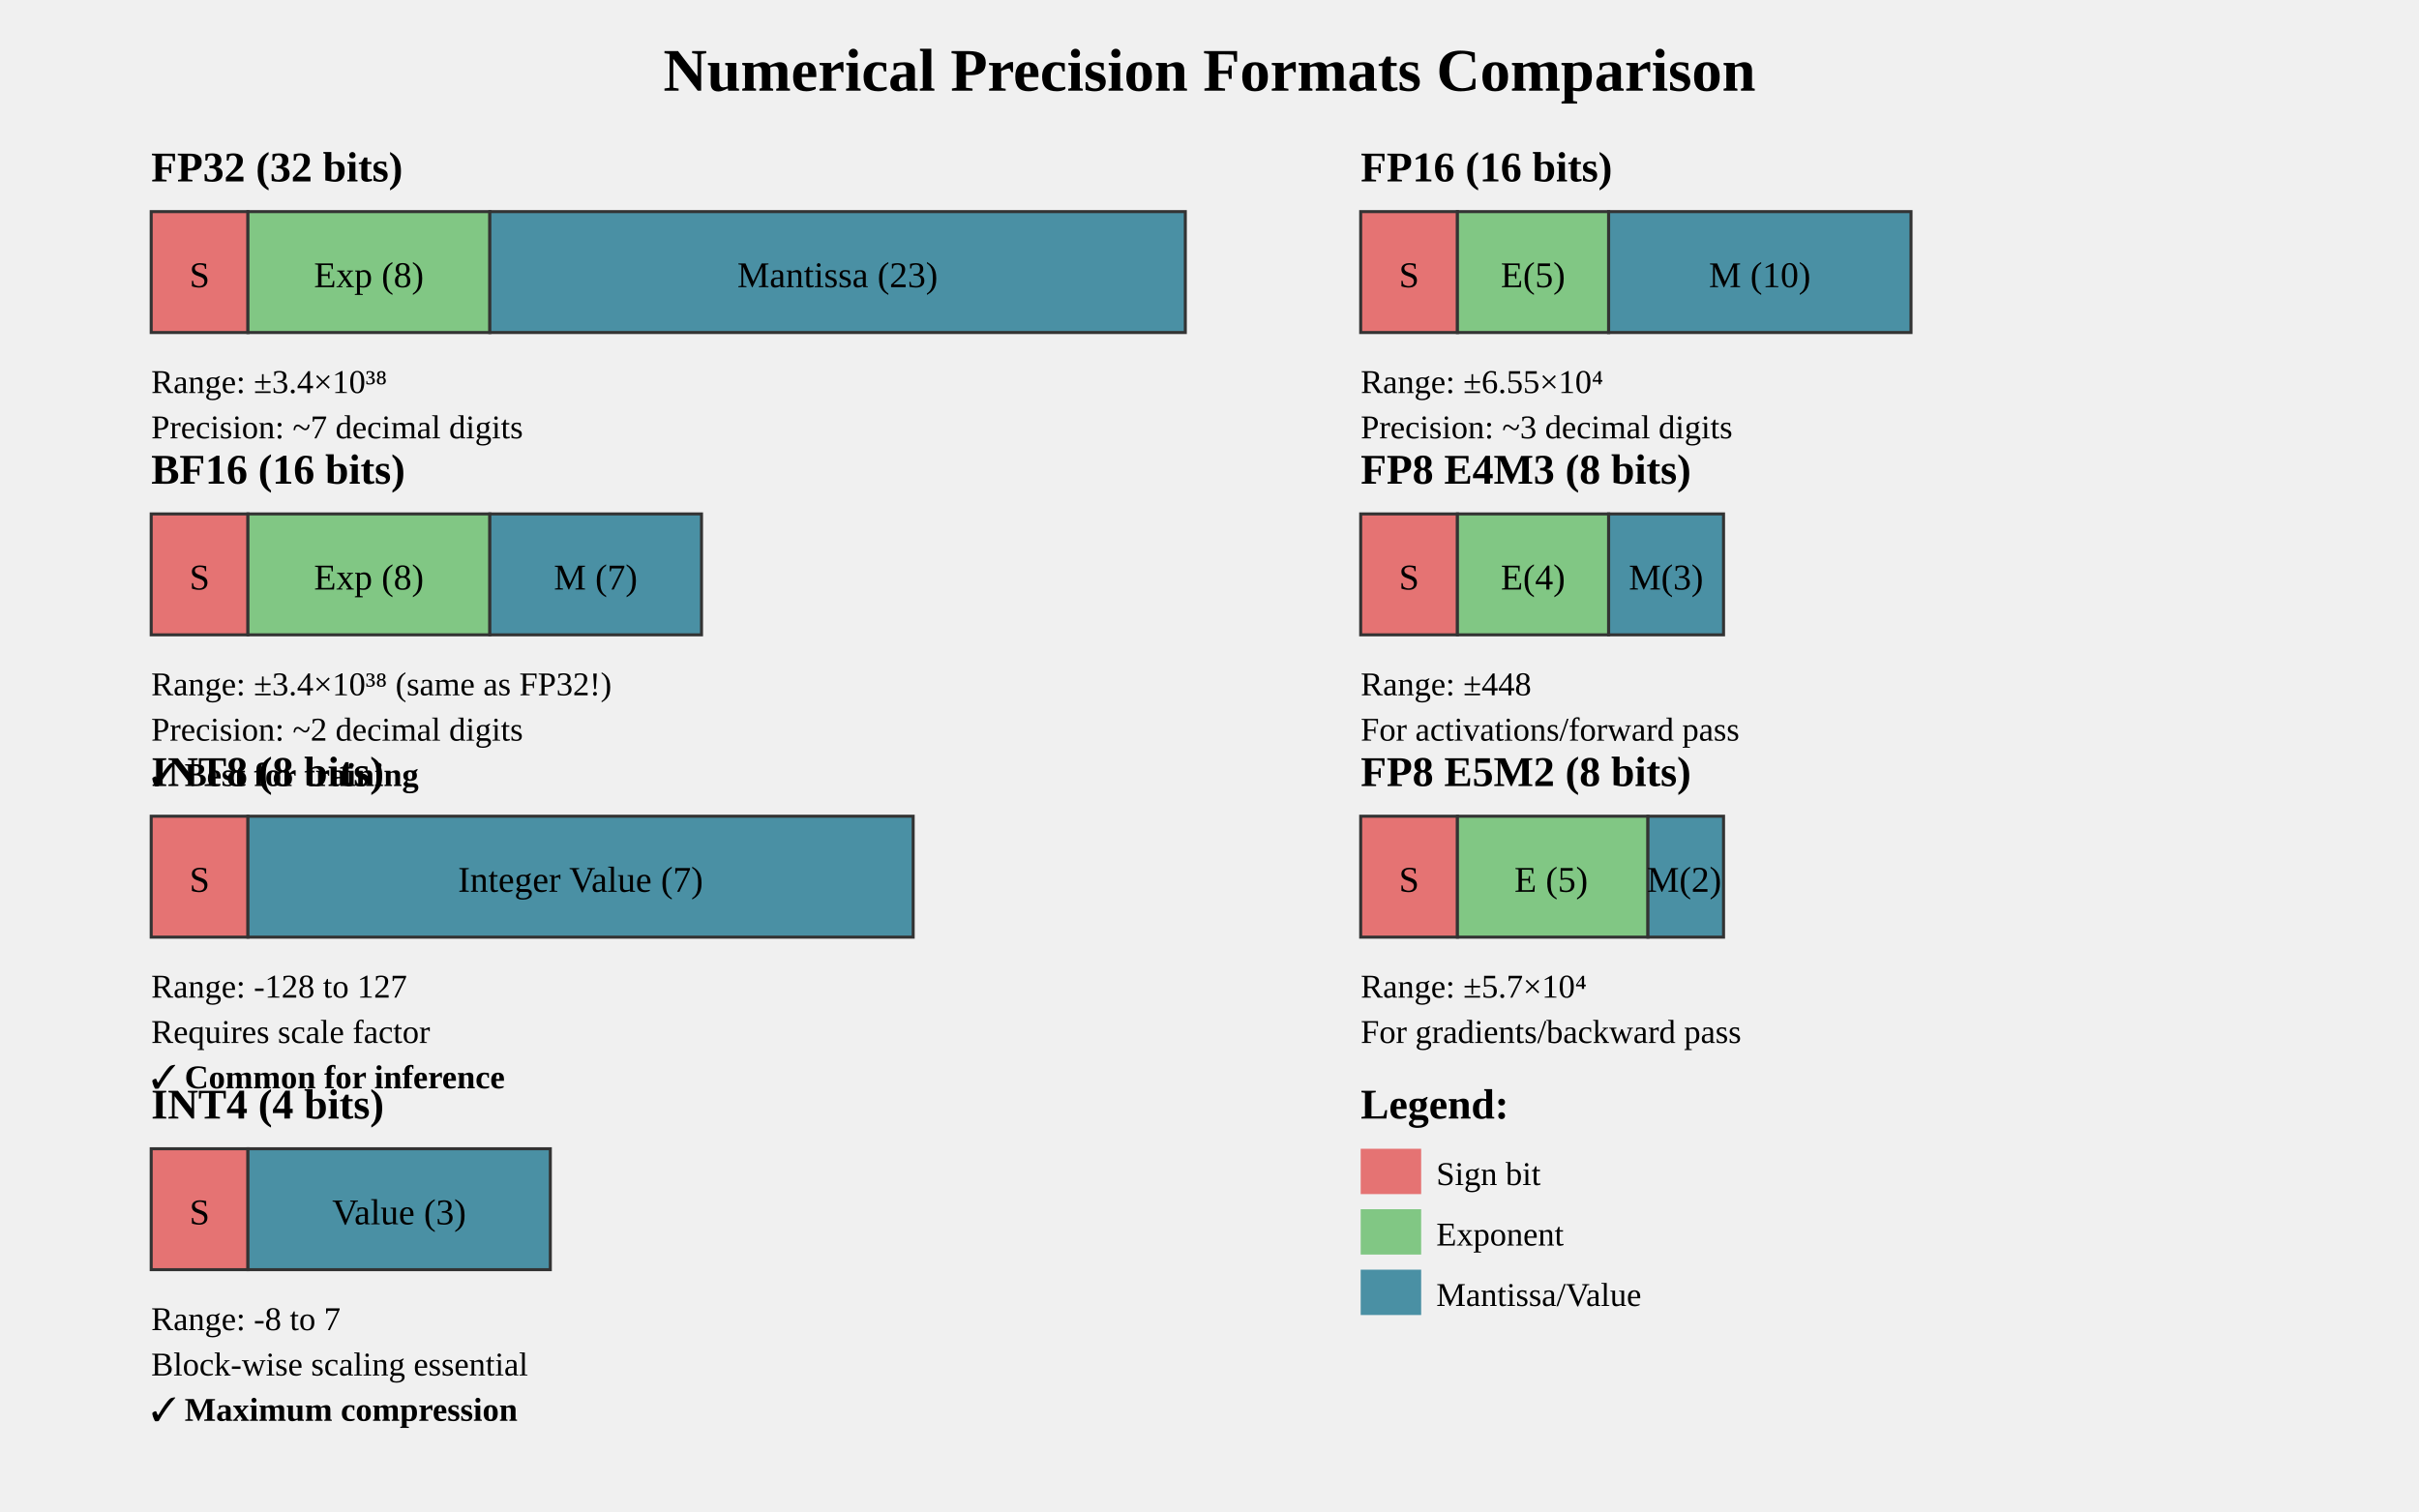
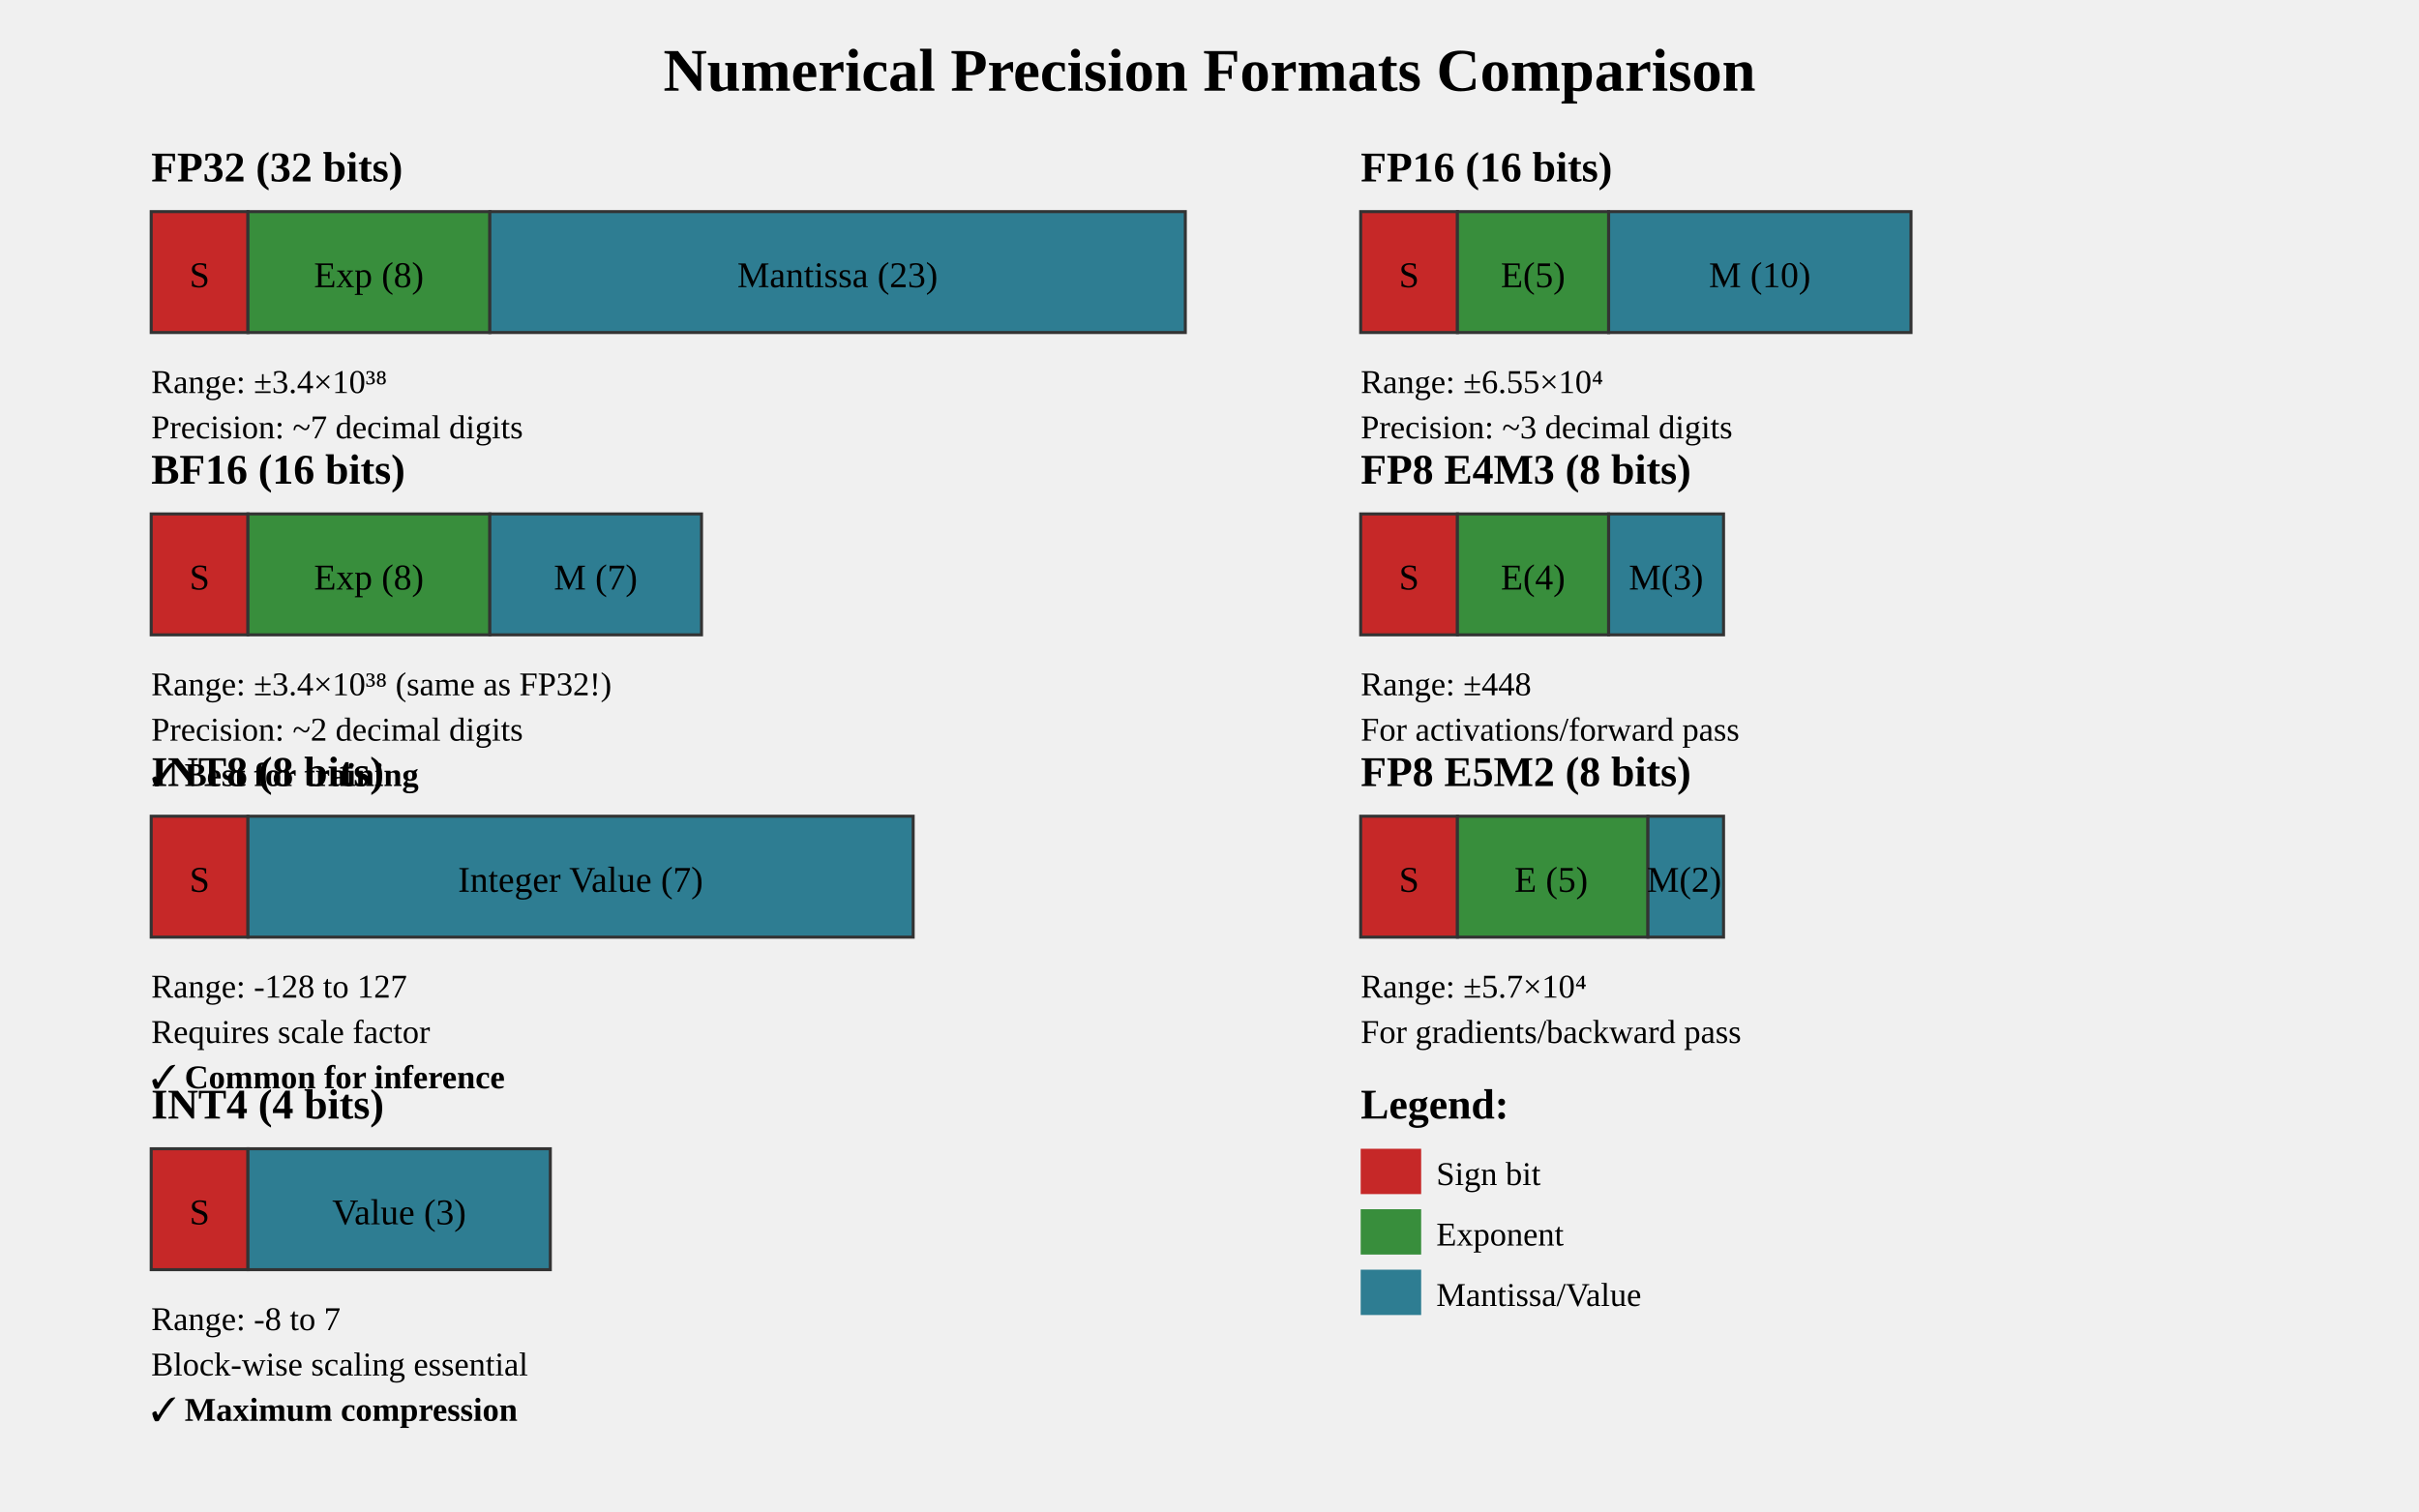
<svg xmlns="http://www.w3.org/2000/svg" viewBox="0 0 800 500">
  <style>
    /* Light mode (default) */
    text { fill: #000000; }
    .axis-text { fill: #000000; }
    .label-text { fill: #666666; }
    line[stroke="#333"] { stroke: #333333; }
+ 
+ 

    /* Dark mode */
    @media (prefers-color-scheme: dark) {
      text { fill: #ffffff; }
      .axis-text { fill: #ffffff; }
      .label-text { fill: #cccccc; }
      line[stroke="#333"] { stroke: #cccccc; }

      /* Keep white text white in dark mode (for colored backgrounds) */
      text[fill="#fff"],
      text[fill="#ffffff"],
      text[fill="white"] {
        fill: #ffffff;
      }

      /* Keep colored text readable in dark mode */
-       text[fill="#E57373"] { fill: #ef5350; }
-       text[fill="#81C784"] { fill: #66bb6a; }
      text[fill="#FFB74D"] { fill: #ffa726; }
-       text[fill="#4A90A4"] { fill: #4fc3f7; }
+ 
+       /* Darken colored backgrounds for white text contrast */
+       rect[fill="#c62828"] { fill: #8b3d3d; }
+       rect[fill="#388e3c"] { fill: #4a7c4e; }
+       rect[fill="#2e7d92"] { fill: #2d5f6f; }
    }
  </style>
  <text x="400" y="30" font-size="20" font-weight="bold" fill="#333" text-anchor="middle">
    Numerical Precision Formats Comparison
  </text>
  <g transform="translate(50, 60)">
    <text x="0" y="0" font-size="14" font-weight="bold" fill="#333">FP32 (32 bits)</text>
-     <rect x="0" y="10" width="32" height="40" fill="#E57373" stroke="#333" stroke-width="1" />
-     <rect x="32" y="10" width="80" height="40" fill="#81C784" stroke="#333" stroke-width="1" />
-     <rect x="112" y="10" width="230" height="40" fill="#4A90A4" stroke="#333" stroke-width="1" />
+     <rect x="0" y="10" width="32" height="40" fill="#c62828" stroke="#333" stroke-width="1" />
+     <rect x="32" y="10" width="80" height="40" fill="#388e3c" stroke="#333" stroke-width="1" />
+     <rect x="112" y="10" width="230" height="40" fill="#2e7d92" stroke="#333" stroke-width="1" />
    <text x="16" y="35" font-size="12" fill="#fff" text-anchor="middle">S</text>
    <text x="72" y="35" font-size="12" fill="#fff" text-anchor="middle">Exp (8)</text>
    <text x="227" y="35" font-size="12" fill="#fff" text-anchor="middle">Mantissa (23)</text>
    <text x="0" y="70" font-size="11" fill="#666">Range: ±3.4×10³⁸</text>
    <text x="0" y="85" font-size="11" fill="#666">Precision: ~7 decimal digits</text>
  </g>
  <g transform="translate(450, 60)">
    <text x="0" y="0" font-size="14" font-weight="bold" fill="#333">FP16 (16 bits)</text>
-     <rect x="0" y="10" width="32" height="40" fill="#E57373" stroke="#333" stroke-width="1" />
-     <rect x="32" y="10" width="50" height="40" fill="#81C784" stroke="#333" stroke-width="1" />
-     <rect x="82" y="10" width="100" height="40" fill="#4A90A4" stroke="#333" stroke-width="1" />
+     <rect x="0" y="10" width="32" height="40" fill="#c62828" stroke="#333" stroke-width="1" />
+     <rect x="32" y="10" width="50" height="40" fill="#388e3c" stroke="#333" stroke-width="1" />
+     <rect x="82" y="10" width="100" height="40" fill="#2e7d92" stroke="#333" stroke-width="1" />
    <text x="16" y="35" font-size="12" fill="#fff" text-anchor="middle">S</text>
    <text x="57" y="35" font-size="12" fill="#fff" text-anchor="middle">E(5)</text>
    <text x="132" y="35" font-size="12" fill="#fff" text-anchor="middle">M (10)</text>
    <text x="0" y="70" font-size="11" fill="#666">Range: ±6.55×10⁴</text>
    <text x="0" y="85" font-size="11" fill="#666">Precision: ~3 decimal digits</text>
  </g>
  <g transform="translate(50, 160)">
    <text x="0" y="0" font-size="14" font-weight="bold" fill="#333">BF16 (16 bits)</text>
-     <rect x="0" y="10" width="32" height="40" fill="#E57373" stroke="#333" stroke-width="1" />
-     <rect x="32" y="10" width="80" height="40" fill="#81C784" stroke="#333" stroke-width="1" />
-     <rect x="112" y="10" width="70" height="40" fill="#4A90A4" stroke="#333" stroke-width="1" />
+     <rect x="0" y="10" width="32" height="40" fill="#c62828" stroke="#333" stroke-width="1" />
+     <rect x="32" y="10" width="80" height="40" fill="#388e3c" stroke="#333" stroke-width="1" />
+     <rect x="112" y="10" width="70" height="40" fill="#2e7d92" stroke="#333" stroke-width="1" />
    <text x="16" y="35" font-size="12" fill="#fff" text-anchor="middle">S</text>
    <text x="72" y="35" font-size="12" fill="#fff" text-anchor="middle">Exp (8)</text>
    <text x="147" y="35" font-size="12" fill="#fff" text-anchor="middle">M (7)</text>
    <text x="0" y="70" font-size="11" fill="#666">Range: ±3.4×10³⁸ (same as FP32!)</text>
    <text x="0" y="85" font-size="11" fill="#666">Precision: ~2 decimal digits</text>
-     <text x="0" y="100" font-size="11" font-weight="bold" fill="#4A90A4">✓ Best for training</text>
+     <text x="0" y="100" font-size="11" font-weight="bold" fill="#2e7d92">✓ Best for training</text>
  </g>
  <g transform="translate(450, 160)">
    <text x="0" y="0" font-size="14" font-weight="bold" fill="#333">FP8 E4M3 (8 bits)</text>
-     <rect x="0" y="10" width="32" height="40" fill="#E57373" stroke="#333" stroke-width="1" />
-     <rect x="32" y="10" width="50" height="40" fill="#81C784" stroke="#333" stroke-width="1" />
-     <rect x="82" y="10" width="38" height="40" fill="#4A90A4" stroke="#333" stroke-width="1" />
+     <rect x="0" y="10" width="32" height="40" fill="#c62828" stroke="#333" stroke-width="1" />
+     <rect x="32" y="10" width="50" height="40" fill="#388e3c" stroke="#333" stroke-width="1" />
+     <rect x="82" y="10" width="38" height="40" fill="#2e7d92" stroke="#333" stroke-width="1" />
    <text x="16" y="35" font-size="12" fill="#fff" text-anchor="middle">S</text>
    <text x="57" y="35" font-size="12" fill="#fff" text-anchor="middle">E(4)</text>
    <text x="101" y="35" font-size="12" fill="#fff" text-anchor="middle">M(3)</text>
    <text x="0" y="70" font-size="11" fill="#666">Range: ±448</text>
    <text x="0" y="85" font-size="11" fill="#666">For activations/forward pass</text>
  </g>
  <g transform="translate(450, 260)">
    <text x="0" y="0" font-size="14" font-weight="bold" fill="#333">FP8 E5M2 (8 bits)</text>
-     <rect x="0" y="10" width="32" height="40" fill="#E57373" stroke="#333" stroke-width="1" />
-     <rect x="32" y="10" width="63" height="40" fill="#81C784" stroke="#333" stroke-width="1" />
-     <rect x="95" y="10" width="25" height="40" fill="#4A90A4" stroke="#333" stroke-width="1" />
+     <rect x="0" y="10" width="32" height="40" fill="#c62828" stroke="#333" stroke-width="1" />
+     <rect x="32" y="10" width="63" height="40" fill="#388e3c" stroke="#333" stroke-width="1" />
+     <rect x="95" y="10" width="25" height="40" fill="#2e7d92" stroke="#333" stroke-width="1" />
    <text x="16" y="35" font-size="12" fill="#fff" text-anchor="middle">S</text>
    <text x="63" y="35" font-size="12" fill="#fff" text-anchor="middle">E (5)</text>
    <text x="107" y="35" font-size="12" fill="#fff" text-anchor="middle">M(2)</text>
    <text x="0" y="70" font-size="11" fill="#666">Range: ±5.7×10⁴</text>
    <text x="0" y="85" font-size="11" fill="#666">For gradients/backward pass</text>
  </g>
  <g transform="translate(50, 260)">
    <text x="0" y="0" font-size="14" font-weight="bold" fill="#333">INT8 (8 bits)</text>
-     <rect x="0" y="10" width="32" height="40" fill="#E57373" stroke="#333" stroke-width="1" />
-     <rect x="32" y="10" width="220" height="40" fill="#4A90A4" stroke="#333" stroke-width="1" />
+     <rect x="0" y="10" width="32" height="40" fill="#c62828" stroke="#333" stroke-width="1" />
+     <rect x="32" y="10" width="220" height="40" fill="#2e7d92" stroke="#333" stroke-width="1" />
    <text x="16" y="35" font-size="12" fill="#fff" text-anchor="middle">S</text>
    <text x="142" y="35" font-size="12" fill="#fff" text-anchor="middle">Integer Value (7)</text>
    <text x="0" y="70" font-size="11" fill="#666">Range: -128 to 127</text>
    <text x="0" y="85" font-size="11" fill="#666">Requires scale factor</text>
-     <text x="0" y="100" font-size="11" font-weight="bold" fill="#4A90A4">✓ Common for inference</text>
+     <text x="0" y="100" font-size="11" font-weight="bold" fill="#2e7d92">✓ Common for inference</text>
  </g>
  <g transform="translate(50, 370)">
    <text x="0" y="0" font-size="14" font-weight="bold" fill="#333">INT4 (4 bits)</text>
-     <rect x="0" y="10" width="32" height="40" fill="#E57373" stroke="#333" stroke-width="1" />
-     <rect x="32" y="10" width="100" height="40" fill="#4A90A4" stroke="#333" stroke-width="1" />
+     <rect x="0" y="10" width="32" height="40" fill="#c62828" stroke="#333" stroke-width="1" />
+     <rect x="32" y="10" width="100" height="40" fill="#2e7d92" stroke="#333" stroke-width="1" />
    <text x="16" y="35" font-size="12" fill="#fff" text-anchor="middle">S</text>
    <text x="82" y="35" font-size="12" fill="#fff" text-anchor="middle">Value (3)</text>
    <text x="0" y="70" font-size="11" fill="#666">Range: -8 to 7</text>
    <text x="0" y="85" font-size="11" fill="#666">Block-wise scaling essential</text>
-     <text x="0" y="100" font-size="11" font-weight="bold" fill="#4A90A4">✓ Maximum compression</text>
+     <text x="0" y="100" font-size="11" font-weight="bold" fill="#2e7d92">✓ Maximum compression</text>
  </g>
  <g transform="translate(450, 370)">
    <text x="0" y="0" font-size="14" font-weight="bold" fill="#333">Legend:</text>
-     <rect x="0" y="10" width="20" height="15" fill="#E57373" />
+     <rect x="0" y="10" width="20" height="15" fill="#c62828" />
    <text x="25" y="22" font-size="11" fill="#333">Sign bit</text>
-     <rect x="0" y="30" width="20" height="15" fill="#81C784" />
+     <rect x="0" y="30" width="20" height="15" fill="#388e3c" />
    <text x="25" y="42" font-size="11" fill="#333">Exponent</text>
-     <rect x="0" y="50" width="20" height="15" fill="#4A90A4" />
+     <rect x="0" y="50" width="20" height="15" fill="#2e7d92" />
    <text x="25" y="62" font-size="11" fill="#333">Mantissa/Value</text>
  </g>
</svg>
